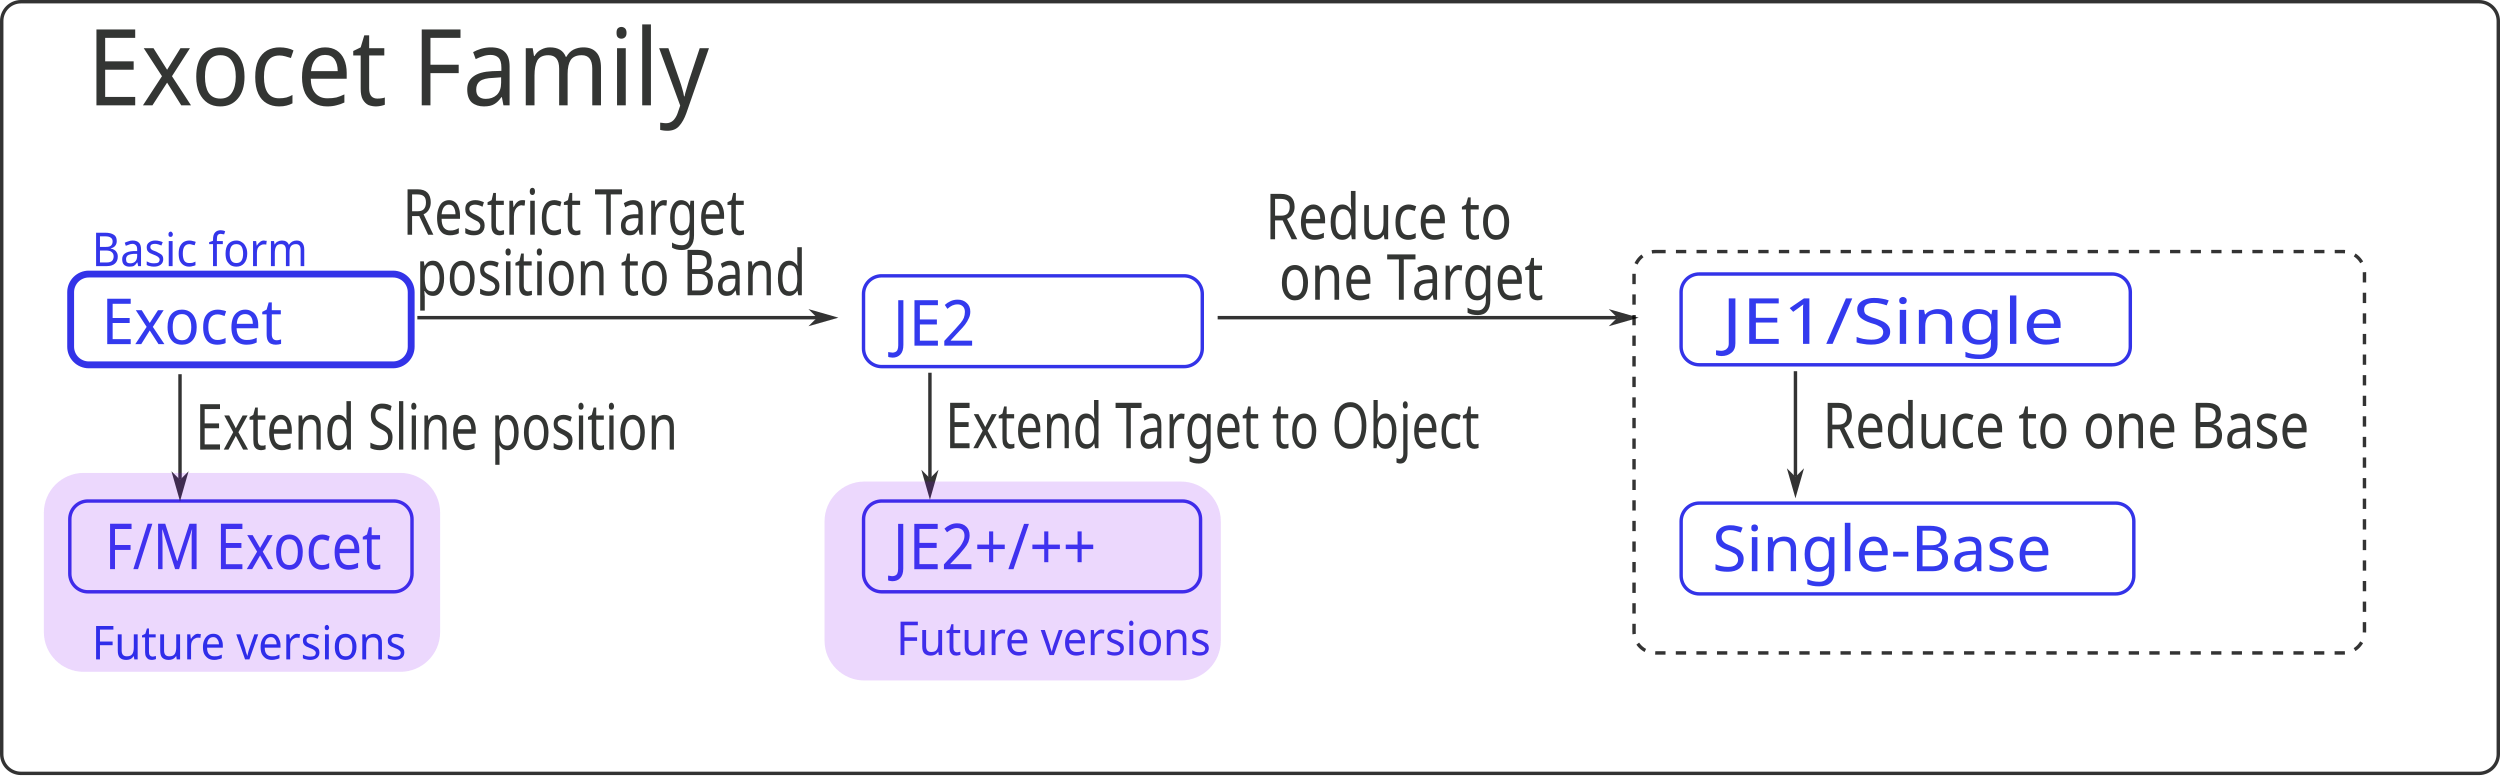
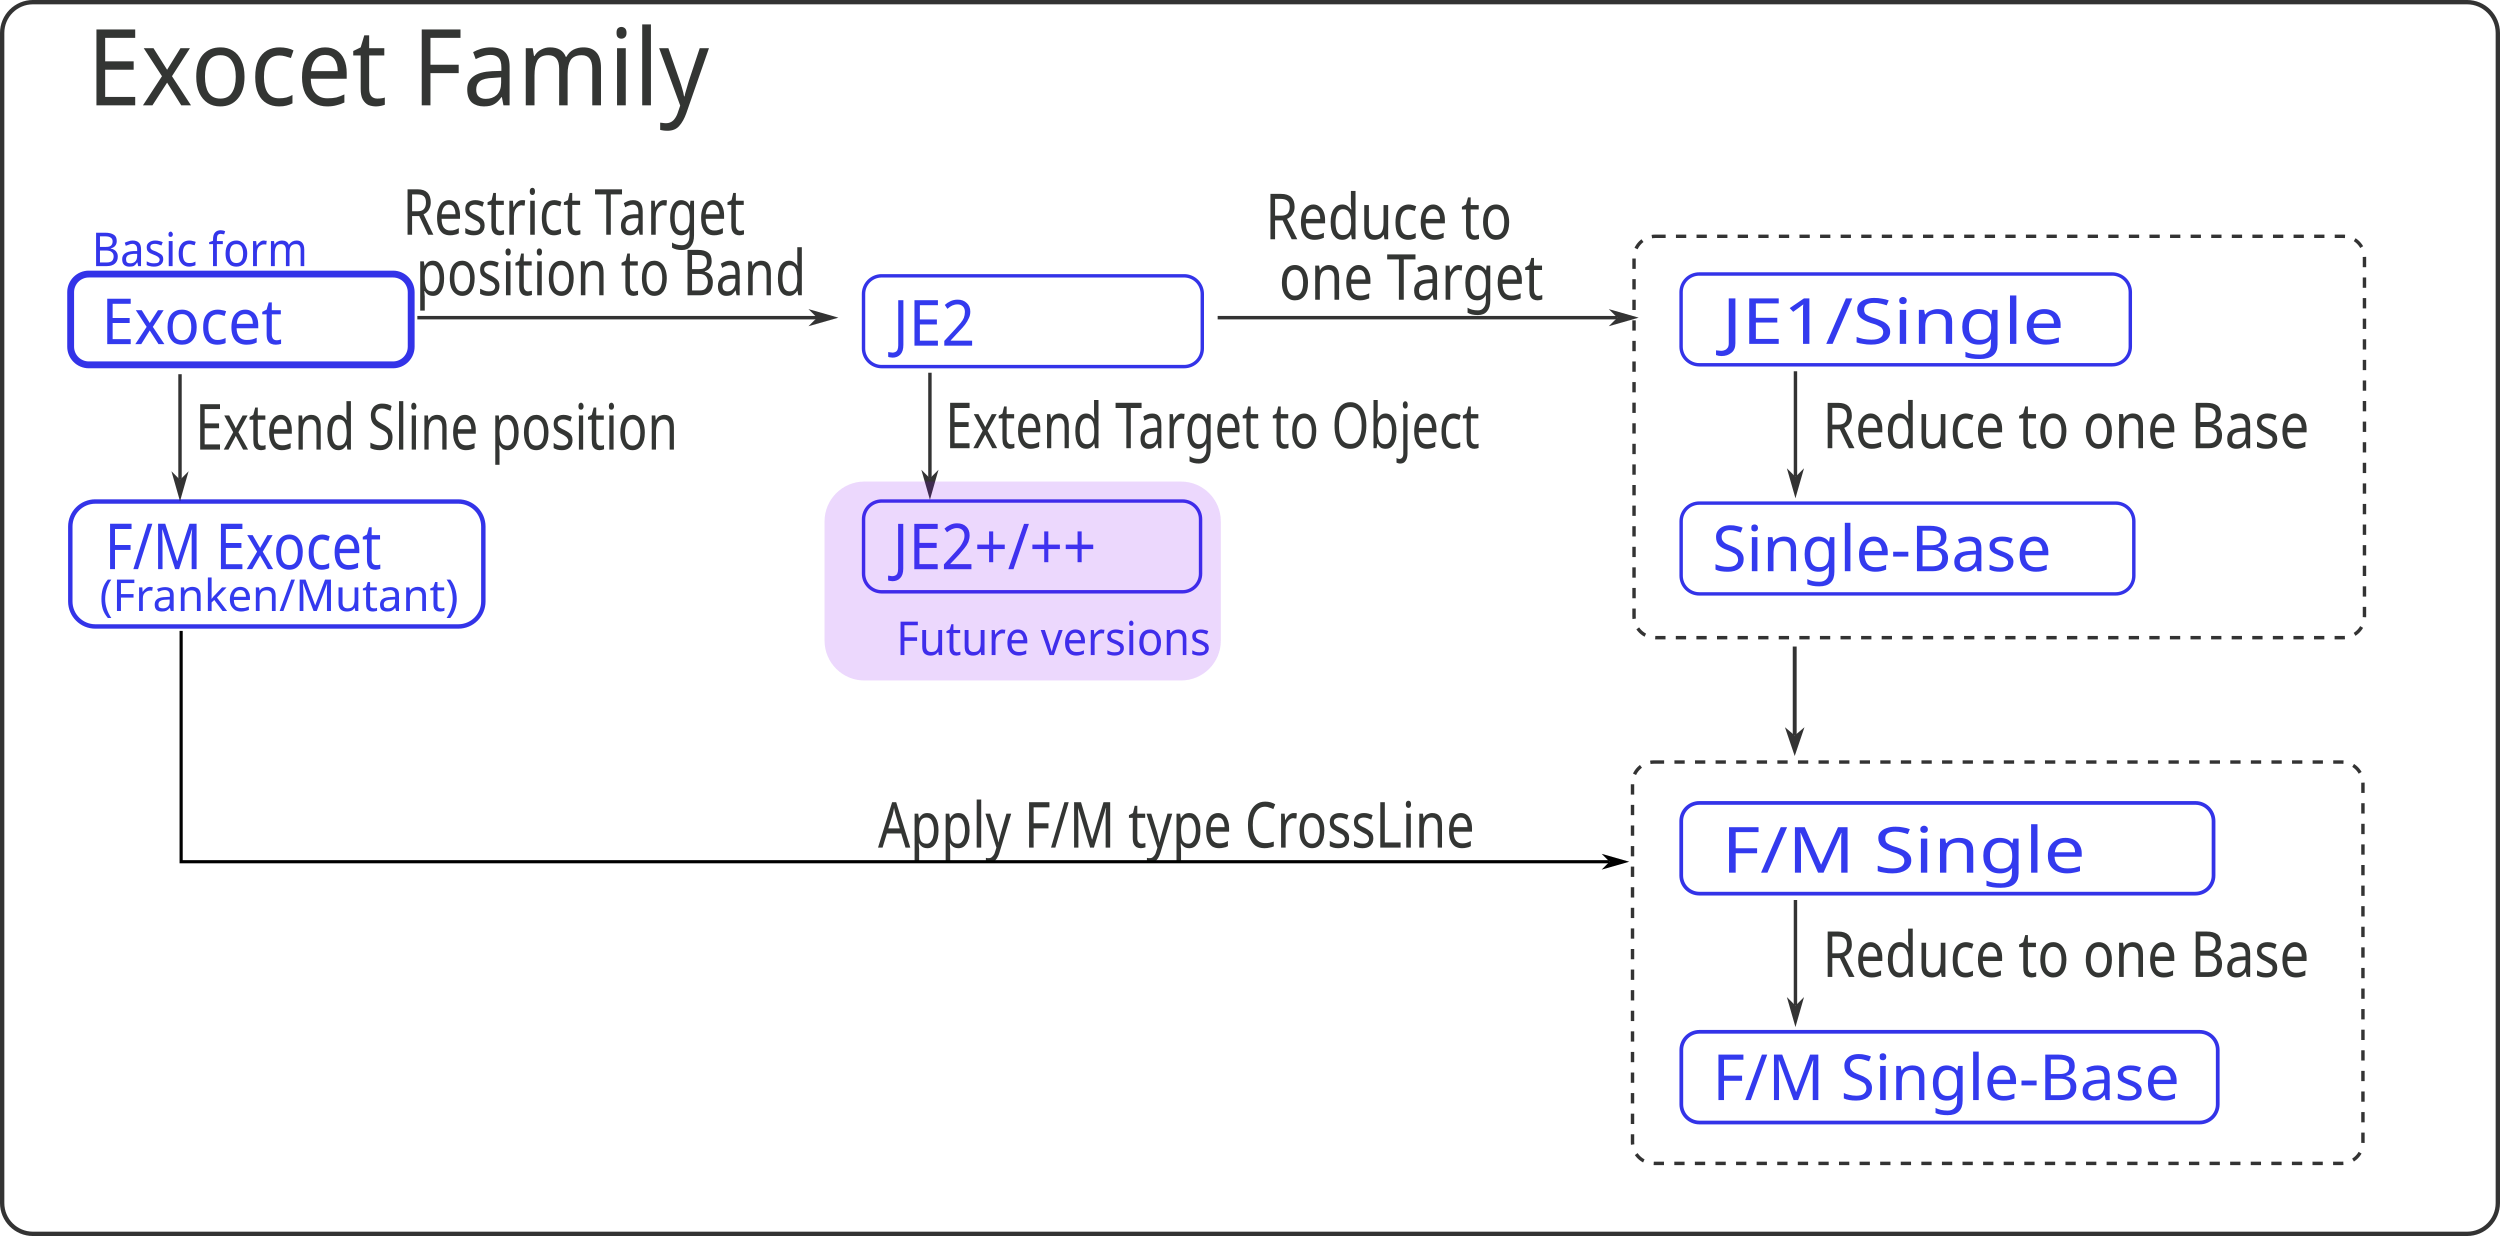
- <svg xmlns="http://www.w3.org/2000/svg" width="145.721mm" height="45.179mm" viewBox="0 0 145.721 45.179" version="1.1" id="svg1">
+ <svg xmlns="http://www.w3.org/2000/svg" width="145.721mm" height="72.046mm" viewBox="0 0 145.721 72.046" version="1.1" id="svg1">
  <defs id="defs1">
+     <marker style="overflow:visible" id="marker128" refX="0" refY="0" orient="auto-start-reverse" markerWidth="1" markerHeight="1" viewBox="0 0 1 1" preserveAspectRatio="xMidYMid">
+       <path style="fill:context-stroke;fill-rule:evenodd;stroke:none" d="M 0,0 5,-5 -12.5,0 5,5 Z" transform="scale(-0.5)" id="path128" />
+     </marker>
    <marker style="overflow:visible" id="DartArrow" refX="0" refY="0" orient="auto-start-reverse" markerWidth="1" markerHeight="1" viewBox="0 0 1 1" preserveAspectRatio="xMidYMid">
      <path style="fill:context-stroke;fill-rule:evenodd;stroke:none" d="M 0,0 5,-5 -12.5,0 5,5 Z" transform="scale(-0.5)" id="path6" />
    </marker>
  </defs>
-   <g id="layer1" transform="translate(-129.5458,-13.12917)">
-     <g id="g1">
+   <g id="layer1" transform="translate(-129.5458,-13.12916)">
+     <g id="g175">
      <text xml:space="preserve" style="font-size:3.412px;line-height:3.252px;font-family:'MS Gothic';-inkscape-font-specification:'MS Gothic, Normal';text-align:start;letter-spacing:-0.002px;writing-mode:lr-tb;direction:ltr;text-anchor:start;opacity:0.8;fill:#0009ea;fill-opacity:1;stroke:none;stroke-width:0.2;stroke-linejoin:round;stroke-miterlimit:0.5;stroke-dasharray:none;stroke-opacity:1" x="147.288" y="42.647" id="text464" transform="scale(0.9210401,1.085729)">
        <tspan id="tspan464" style="fill:#0009ea;fill-opacity:1;stroke-width:0.2" x="147.288" y="42.647">F/M Exocet</tspan>
      </text>
-       <rect style="opacity:0.8;fill:none;fill-opacity:0.647;stroke:#0000e2;stroke-width:0.2;stroke-linejoin:round;stroke-miterlimit:0.5;stroke-dasharray:none;stroke-opacity:1" id="rect465" width="19.946" height="5.292" x="133.615" y="42.333" ry="1.058" />
+       <rect style="opacity:0.8;fill:none;fill-opacity:0.647;stroke:#0000e2;stroke-width:0.258;stroke-linejoin:round;stroke-miterlimit:0.5;stroke-dasharray:none;stroke-opacity:1" id="rect465" width="24.075" height="7.283" x="133.644" y="42.362" ry="1.457" />
      <text xml:space="preserve" style="font-size:3.56px;line-height:3.393px;font-family:'MS Gothic';-inkscape-font-specification:'MS Gothic, Normal';text-align:start;letter-spacing:-0.003px;writing-mode:lr-tb;direction:ltr;text-anchor:start;opacity:0.8;fill:#0009ea;fill-opacity:1;stroke:none;stroke-width:0.2;stroke-linejoin:round;stroke-miterlimit:0.5;stroke-dasharray:none;stroke-opacity:1" x="188.927" y="31.985" id="text458" transform="scale(0.9611555,1.040414)">
        <tspan id="tspan458" style="fill:#0009ea;fill-opacity:1;stroke-width:0.2" x="188.927" y="31.985">JE2</tspan>
      </text>
      <rect style="opacity:0.8;fill:none;fill-opacity:0.647;stroke:#0000e2;stroke-width:0.2;stroke-linejoin:round;stroke-miterlimit:0.5;stroke-dasharray:none;stroke-opacity:1" id="rect469" width="19.746" height="5.292" x="179.879" y="29.206" ry="1.058" />
      <text xml:space="preserve" style="font-size:3.551px;line-height:3.384px;font-family:'MS Gothic';-inkscape-font-specification:'MS Gothic, Normal';text-align:start;letter-spacing:-0.003px;writing-mode:lr-tb;direction:ltr;text-anchor:start;opacity:0.8;fill:#0009ea;fill-opacity:1;stroke:none;stroke-width:0.2;stroke-linejoin:round;stroke-miterlimit:0.5;stroke-dasharray:none;stroke-opacity:1" x="189.414" y="44.388" id="text460" transform="scale(0.9586467,1.043137)">
        <tspan id="tspan460" style="fill:#0009ea;fill-opacity:1;stroke-width:0.2" x="189.414" y="44.388">JE2+/++</tspan>
      </text>
      <rect style="opacity:0.8;fill:none;fill-opacity:0.647;stroke:#0000e2;stroke-width:0.2;stroke-linejoin:round;stroke-miterlimit:0.5;stroke-dasharray:none;stroke-opacity:1" id="rect470" width="19.643" height="5.292" x="179.881" y="42.333" ry="1.058" />
      <text xml:space="preserve" style="font-size:3.566px;line-height:3.398px;font-family:'MS Gothic';-inkscape-font-specification:'MS Gothic, Normal';text-align:start;letter-spacing:-0.003px;writing-mode:lr-tb;direction:ltr;text-anchor:start;opacity:0.8;fill:#0009ea;fill-opacity:1;stroke:none;stroke-width:0.2;stroke-linejoin:round;stroke-miterlimit:0.5;stroke-dasharray:none;stroke-opacity:1" x="140.723" y="31.95" id="text462" transform="scale(0.9626367,1.038814)">
        <tspan id="tspan462" style="fill:#0009ea;fill-opacity:1;stroke-width:0.2" x="140.723" y="31.95">Exocet</tspan>
      </text>
      <rect style="opacity:0.8;fill:none;fill-opacity:0.647;stroke:#0000e2;stroke-width:0.4;stroke-linejoin:round;stroke-miterlimit:0.5;stroke-dasharray:none;stroke-opacity:1" id="rect471" width="19.849" height="5.292" x="133.664" y="29.104" ry="1.058" />
      <text xml:space="preserve" style="font-size:3.997px;line-height:3.81px;font-family:'MS Gothic';-inkscape-font-specification:'MS Gothic, Normal';text-align:start;letter-spacing:-0.003px;writing-mode:lr-tb;direction:ltr;text-anchor:start;opacity:0.8;fill:#0009ea;fill-opacity:1;stroke:none;stroke-width:0.2;stroke-linejoin:round;stroke-miterlimit:0.5;stroke-dasharray:none;stroke-opacity:1" x="213.057" y="35.795" id="text466" transform="scale(1.07908,0.9267154)">
        <tspan id="tspan466" style="fill:#0009ea;fill-opacity:1;stroke-width:0.2" x="213.057" y="35.795">JE1/Single</tspan>
      </text>
      <rect style="opacity:0.8;fill:none;fill-opacity:0.647;stroke:#0000e2;stroke-width:0.2;stroke-linejoin:round;stroke-miterlimit:0.5;stroke-dasharray:none;stroke-opacity:1" id="rect474" width="26.184" height="5.292" x="227.534" y="29.1" ry="1.058" />
      <text xml:space="preserve" style="font-size:3.671px;line-height:3.499px;font-family:'MS Gothic';-inkscape-font-specification:'MS Gothic, Normal';text-align:start;letter-spacing:-0.003px;writing-mode:lr-tb;direction:ltr;text-anchor:start;opacity:0.8;fill:#0009ea;fill-opacity:1;stroke:none;stroke-width:0.2;stroke-linejoin:round;stroke-miterlimit:0.5;stroke-dasharray:none;stroke-opacity:1" x="231.433" y="46.006" id="text468" transform="scale(0.991017,1.009064)">
        <tspan id="tspan468" style="fill:#0009ea;fill-opacity:1;stroke-width:0.2" x="231.433" y="46.006">Single-Base</tspan>
      </text>
      <rect style="opacity:0.8;fill:none;fill-opacity:0.647;stroke:#0000e2;stroke-width:0.2;stroke-linejoin:round;stroke-miterlimit:0.5;stroke-dasharray:none;stroke-opacity:1" id="rect475" width="26.386" height="5.292" x="227.537" y="42.454" ry="1.058" />
      <path style="opacity:0.8;fill:#000200;fill-opacity:1;stroke:#000000;stroke-width:0.258;stroke-linejoin:round;stroke-miterlimit:0.5;stroke-dasharray:none;stroke-opacity:1;marker-end:url(#DartArrow)" d="m 177.271,34.396 c 0,2.646 0,5.292 0,7.938" id="path483" transform="matrix(0.7755138,0,0,0.7755138,46.27384,8.179522)" />
      <text xml:space="preserve" style="font-size:3.235px;line-height:3.083px;font-family:'MS Gothic';-inkscape-font-specification:'MS Gothic, Normal';text-align:start;letter-spacing:-0.002px;writing-mode:lr-tb;direction:ltr;text-anchor:start;opacity:0.8;fill:#000200;fill-opacity:1;stroke:none;stroke-width:0.2;stroke-linejoin:round;stroke-miterlimit:0.5;stroke-dasharray:none;stroke-opacity:1" x="211.44" y="34.278" id="text483" transform="scale(0.8733118,1.145066)">
        <tspan id="tspan483" style="stroke:none;stroke-width:0.2" x="211.44" y="34.278">Extend Target to Object</tspan>
      </text>
      <path style="opacity:0.8;fill:#000200;fill-opacity:1;stroke:#000000;stroke-width:0.068;stroke-linejoin:round;stroke-miterlimit:0.5;stroke-dasharray:none;stroke-opacity:1;marker-end:url(#DartArrow)" d="m 177.271,34.396 c 0,2.646 0,5.292 0,7.938" id="path484" transform="matrix(0,-2.934725,2.934725,0,52.9296,551.887)" />
      <text xml:space="preserve" style="font-size:3.303px;line-height:3.148px;font-family:'MS Gothic';-inkscape-font-specification:'MS Gothic, Normal';text-align:start;letter-spacing:-0.002px;writing-mode:lr-tb;direction:ltr;text-anchor:start;opacity:0.8;fill:#000200;fill-opacity:1;stroke:none;stroke-width:0.2;stroke-linejoin:round;stroke-miterlimit:0.5;stroke-dasharray:none;stroke-opacity:1" x="171.608" y="23.907" id="text487" transform="scale(0.8916913,1.121464)">
        <tspan id="tspan487" style="stroke:none;stroke-width:0.2" x="171.608" y="23.907">Restrict Target</tspan>
        <tspan style="stroke:none;stroke-width:0.2" x="171.608" y="27.055" id="tspan488"> position to Band</tspan>
      </text>
      <path style="opacity:0.8;fill:#000200;fill-opacity:1;stroke:#000000;stroke-width:0.258;stroke-linejoin:round;stroke-miterlimit:0.5;stroke-dasharray:none;stroke-opacity:1;marker-end:url(#DartArrow)" d="m 177.271,34.396 c 0,2.646 0,5.292 0,7.938" id="path489" transform="matrix(0.7755138,0,0,0.7755138,2.562262,8.265909)" />
      <text xml:space="preserve" style="font-size:3.26px;line-height:3.107px;font-family:'MS Gothic';-inkscape-font-specification:'MS Gothic, Normal';text-align:start;letter-spacing:-0.002px;writing-mode:lr-tb;direction:ltr;text-anchor:start;opacity:0.8;fill:#000200;fill-opacity:1;stroke:none;stroke-width:0.2;stroke-linejoin:round;stroke-miterlimit:0.5;stroke-dasharray:none;stroke-opacity:1" x="160.163" y="34.615" id="text490" transform="scale(0.8799685,1.136404)">
        <tspan id="tspan490" style="stroke:none;stroke-width:0.2" x="160.163" y="34.615">Extend Sline position</tspan>
      </text>
-       <rect style="opacity:0.8;fill:none;fill-opacity:1;stroke:#000000;stroke-width:0.2;stroke-linejoin:round;stroke-miterlimit:0.5;stroke-dasharray:0.6, 0.6;stroke-dashoffset:0;stroke-opacity:1" id="rect493" width="42.576" height="23.395" x="224.791" y="27.793" ry="1.243" />
+       <rect style="opacity:0.8;fill:none;fill-opacity:1;stroke:#000000;stroke-width:0.2;stroke-linejoin:round;stroke-miterlimit:0.5;stroke-dasharray:0.6, 0.6;stroke-dashoffset:0;stroke-opacity:1" id="rect493" width="42.576" height="23.395" x="224.791" y="26.903" ry="1.243" />
      <path style="opacity:0.8;fill:#000200;fill-opacity:1;stroke:#000000;stroke-width:0.068;stroke-linejoin:round;stroke-miterlimit:0.5;stroke-dasharray:none;stroke-opacity:1;marker-end:url(#DartArrow)" d="m 177.271,34.396 c 0,2.646 0,5.292 0,7.938" id="path493" transform="matrix(0,-2.934725,2.934725,0,99.57833,551.887)" />
      <text xml:space="preserve" style="font-size:3.371px;line-height:3.213px;font-family:'MS Gothic';-inkscape-font-specification:'MS Gothic, Normal';text-align:start;letter-spacing:-0.002px;writing-mode:lr-tb;direction:ltr;text-anchor:start;opacity:0.8;fill:#000200;fill-opacity:1;stroke:none;stroke-width:0.2;stroke-linejoin:round;stroke-miterlimit:0.5;stroke-dasharray:none;stroke-opacity:1" x="223.374" y="24.637" id="text494" transform="scale(0.9101245,1.098751)">
        <tspan style="stroke:none;stroke-width:0.2" x="223.374" y="24.637" id="tspan497">Reduce to </tspan>
        <tspan style="stroke:none;stroke-width:0.2" x="223.374" y="27.85" id="tspan498"> one Target</tspan>
      </text>
      <text xml:space="preserve" style="font-size:3.371px;line-height:3.213px;font-family:'MS Gothic';-inkscape-font-specification:'MS Gothic, Normal';text-align:start;letter-spacing:-0.002px;writing-mode:lr-tb;direction:ltr;text-anchor:start;opacity:0.8;fill:#000200;fill-opacity:1;stroke:none;stroke-width:0.2;stroke-linejoin:round;stroke-miterlimit:0.5;stroke-dasharray:none;stroke-opacity:1" x="259.063" y="35.723" id="text500" transform="scale(0.9101245,1.098751)">
        <tspan style="stroke:none;stroke-width:0.2" x="259.063" y="35.723" id="tspan500">Reduce to one Base</tspan>
      </text>
      <path style="opacity:0.8;fill:#000200;fill-opacity:1;stroke:#000000;stroke-width:0.258;stroke-linejoin:round;stroke-miterlimit:0.5;stroke-dasharray:none;stroke-opacity:1;marker-end:url(#DartArrow)" d="m 177.271,34.396 c 0,2.646 0,5.292 0,7.938" id="path500" transform="matrix(0.7755138,0,0,0.7755138,96.72357,8.093136)" />
-       <rect style="opacity:0.8;fill:none;fill-opacity:1;stroke:#000000;stroke-width:0.2;stroke-linejoin:round;stroke-miterlimit:0.5;stroke-dasharray:none;stroke-dashoffset:0;stroke-opacity:1" id="rect503" width="145.521" height="44.979" x="129.646" y="13.229" ry="1.124" />
+       <rect style="opacity:0.8;fill:none;fill-opacity:1;stroke:#000000;stroke-width:0.253;stroke-linejoin:round;stroke-miterlimit:0.5;stroke-dasharray:none;stroke-dashoffset:0;stroke-opacity:1" id="rect503" width="145.468" height="71.793" x="129.672" y="13.255" ry="1.795" />
      <text xml:space="preserve" style="font-size:5.942px;line-height:5.663px;font-family:'MS Gothic';-inkscape-font-specification:'MS Gothic, Normal';text-align:start;letter-spacing:-0.004px;writing-mode:lr-tb;direction:ltr;text-anchor:start;opacity:0.8;fill:#000200;fill-opacity:1;stroke:none;stroke-width:0.2;stroke-linejoin:round;stroke-miterlimit:0.5;stroke-dasharray:none;stroke-opacity:1" x="140.549" y="18.453" id="text504" transform="scale(0.9577551,1.044108)">
        <tspan style="stroke:none;stroke-width:0.2" x="140.549" y="18.453" id="tspan504">Exocet Family</tspan>
-       </text>
-       <rect style="opacity:0.8;fill:#8400f1;fill-opacity:0.192;stroke:none;stroke-width:0.2;stroke-linejoin:round;stroke-miterlimit:0.5;stroke-dasharray:none;stroke-opacity:1" id="rect25" width="23.098" height="11.594" x="132.102" y="40.695" ry="2.319" />
-       <text xml:space="preserve" style="font-size:2.622px;line-height:2.499px;font-family:'MS Gothic';-inkscape-font-specification:'MS Gothic, Normal';text-align:start;letter-spacing:-0.002px;writing-mode:lr-tb;direction:ltr;text-anchor:start;opacity:0.8;fill:#0002e5;fill-opacity:1;stroke:none;stroke-width:0.2;stroke-linejoin:round;stroke-miterlimit:0.5;stroke-dasharray:none;stroke-opacity:1" x="140.019" y="49.681" id="text34" transform="scale(0.9634774,1.037907)">
-         <tspan id="tspan34" style="fill:#0002e5;fill-opacity:1;stroke:none;stroke-width:0.2" x="140.019" y="49.681">Future versions</tspan>
      </text>
      <text xml:space="preserve" style="font-size:2.622px;line-height:2.499px;font-family:'MS Gothic';-inkscape-font-specification:'MS Gothic, Normal';text-align:start;letter-spacing:-0.002px;writing-mode:lr-tb;direction:ltr;text-anchor:start;opacity:0.8;fill:#0002e5;fill-opacity:1;stroke:none;stroke-width:0.2;stroke-linejoin:round;stroke-miterlimit:0.5;stroke-dasharray:none;stroke-opacity:1" x="188.689" y="49.438" id="text65" transform="scale(0.9634774,1.037907)">
        <tspan id="tspan65" style="fill:#0002e5;fill-opacity:1;stroke:none;stroke-width:0.2" x="188.689" y="49.438">Future versions</tspan>
      </text>
      <rect style="opacity:0.8;fill:#8400f1;fill-opacity:0.192;stroke:none;stroke-width:0.2;stroke-linejoin:round;stroke-miterlimit:0.5;stroke-dasharray:none;stroke-opacity:1" id="rect26" width="23.098" height="11.594" x="177.608" y="41.199" ry="2.319" />
      <text xml:space="preserve" style="font-size:2.622px;line-height:2.499px;font-family:'MS Gothic';-inkscape-font-specification:'MS Gothic, Normal';text-align:start;letter-spacing:-0.002px;writing-mode:lr-tb;direction:ltr;text-anchor:start;opacity:0.8;fill:#0002e5;fill-opacity:1;stroke:none;stroke-width:0.2;stroke-linejoin:round;stroke-miterlimit:0.5;stroke-dasharray:none;stroke-opacity:1" x="140.019" y="27.59" id="text1" transform="scale(0.9634774,1.037907)">
        <tspan id="tspan1" style="fill:#0002e5;fill-opacity:1;stroke:none;stroke-width:0.2" x="140.019" y="27.59">Basic form</tspan>
      </text>
+       <text xml:space="preserve" style="font-size:3.997px;line-height:3.81px;font-family:'MS Gothic';-inkscape-font-specification:'MS Gothic, Normal';text-align:start;letter-spacing:-0.003px;writing-mode:lr-tb;direction:ltr;text-anchor:start;opacity:0.8;fill:#0009ea;fill-opacity:1;stroke:none;stroke-width:0.2;stroke-linejoin:round;stroke-miterlimit:0.5;stroke-dasharray:none;stroke-opacity:1" x="213.057" y="69.054" id="text2" transform="scale(1.07908,0.9267154)">
+         <tspan id="tspan2" style="fill:#0009ea;fill-opacity:1;stroke-width:0.2" x="213.057" y="69.054">F/M Single</tspan>
+       </text>
+       <rect style="opacity:0.8;fill:none;fill-opacity:0.647;stroke:#0000e2;stroke-width:0.218;stroke-linejoin:round;stroke-miterlimit:0.5;stroke-dasharray:none;stroke-opacity:1" id="rect28" width="31.028" height="5.287" x="227.542" y="59.931" ry="1.057" />
+       <text xml:space="preserve" style="font-size:3.671px;line-height:3.499px;font-family:'MS Gothic';-inkscape-font-specification:'MS Gothic, Normal';text-align:start;letter-spacing:-0.003px;writing-mode:lr-tb;direction:ltr;text-anchor:start;opacity:0.8;fill:#0009ea;fill-opacity:1;stroke:none;stroke-width:0.2;stroke-linejoin:round;stroke-miterlimit:0.5;stroke-dasharray:none;stroke-opacity:1" x="231.433" y="76.551" id="text35" transform="scale(0.991017,1.009064)">
+         <tspan id="tspan35" style="fill:#0009ea;fill-opacity:1;stroke-width:0.2" x="231.433" y="76.551">F/M Single-Base</tspan>
+       </text>
+       <rect style="opacity:0.8;fill:none;fill-opacity:0.647;stroke:#0000e2;stroke-width:0.218;stroke-linejoin:round;stroke-miterlimit:0.5;stroke-dasharray:none;stroke-opacity:1" id="rect53" width="31.267" height="5.287" x="227.547" y="73.272" ry="1.057" />
+       <rect style="opacity:0.8;fill:none;fill-opacity:1;stroke:#000000;stroke-width:0.2;stroke-linejoin:round;stroke-miterlimit:0.5;stroke-dasharray:0.6, 0.6;stroke-dashoffset:0;stroke-opacity:1" id="rect61" width="42.576" height="23.395" x="224.702" y="57.547" ry="1.243" />
+       <text xml:space="preserve" style="font-size:3.371px;line-height:3.213px;font-family:'MS Gothic';-inkscape-font-specification:'MS Gothic, Normal';text-align:start;letter-spacing:-0.002px;writing-mode:lr-tb;direction:ltr;text-anchor:start;opacity:0.8;fill:#000200;fill-opacity:1;stroke:none;stroke-width:0.2;stroke-linejoin:round;stroke-miterlimit:0.5;stroke-dasharray:none;stroke-opacity:1" x="259.063" y="63.775" id="text72" transform="scale(0.9101245,1.098751)">
+         <tspan style="stroke:none;stroke-width:0.2" x="259.063" y="63.775" id="tspan72">Reduce to one Base</tspan>
+       </text>
+       <path style="opacity:0.8;fill:#000200;fill-opacity:1;stroke:#000000;stroke-width:0.258;stroke-linejoin:round;stroke-miterlimit:0.5;stroke-dasharray:none;stroke-opacity:1;marker-end:url(#DartArrow)" d="m 177.271,34.396 c 0,2.646 0,5.292 0,7.938" id="path108" transform="matrix(0.7755138,0,0,0.7755138,96.72357,38.91549)" />
+       <path style="fill:none;stroke:#000000;stroke-width:0.184;stroke-dasharray:none;stroke-opacity:1;marker-end:url(#marker128)" d="m 140.104,49.903 v 13.455 h 83.259" id="path127" />
+       <text xml:space="preserve" style="font-size:2.555px;line-height:2.435px;font-family:'MS Gothic';-inkscape-font-specification:'MS Gothic, Normal';text-align:start;letter-spacing:-0.002px;writing-mode:lr-tb;direction:ltr;text-anchor:start;opacity:0.8;fill:#0009ea;fill-opacity:1;stroke:none;stroke-width:0.15;stroke-linejoin:round;stroke-miterlimit:0.5;stroke-dasharray:none;stroke-opacity:1" x="135.582" y="48.661" id="text153" transform="scale(0.9982796,1.001723)">
+         <tspan id="tspan153" style="fill:#0009ea;fill-opacity:1;stroke-width:0.15" x="135.582" y="48.661">(Franken/Mutant)</tspan>
+       </text>
+       <path style="opacity:0.8;fill:#000200;fill-opacity:1;stroke:#000000;stroke-width:0.294;stroke-linejoin:round;stroke-miterlimit:0.5;stroke-dasharray:none;stroke-opacity:1;marker-end:url(#DartArrow)" d="m 177.271,34.396 c 0,2.646 0,5.292 0,7.938" id="path166" transform="matrix(0.7755138,0,0,0.652963,96.68028,28.35452)" />
+       <text xml:space="preserve" style="font-size:3.303px;line-height:3.148px;font-family:'MS Gothic';-inkscape-font-specification:'MS Gothic, Normal';text-align:start;letter-spacing:-0.002px;writing-mode:lr-tb;direction:ltr;text-anchor:start;opacity:0.8;fill:#000200;fill-opacity:1;stroke:none;stroke-width:0.2;stroke-linejoin:round;stroke-miterlimit:0.5;stroke-dasharray:none;stroke-opacity:1" x="202.677" y="55.76" id="text174" transform="scale(0.8916913,1.121464)">
+         <tspan style="stroke:none;stroke-width:0.2" x="202.677" y="55.76" id="tspan174">Apply F/M type CrossLine</tspan>
+       </text>
    </g>
  </g>
</svg>
